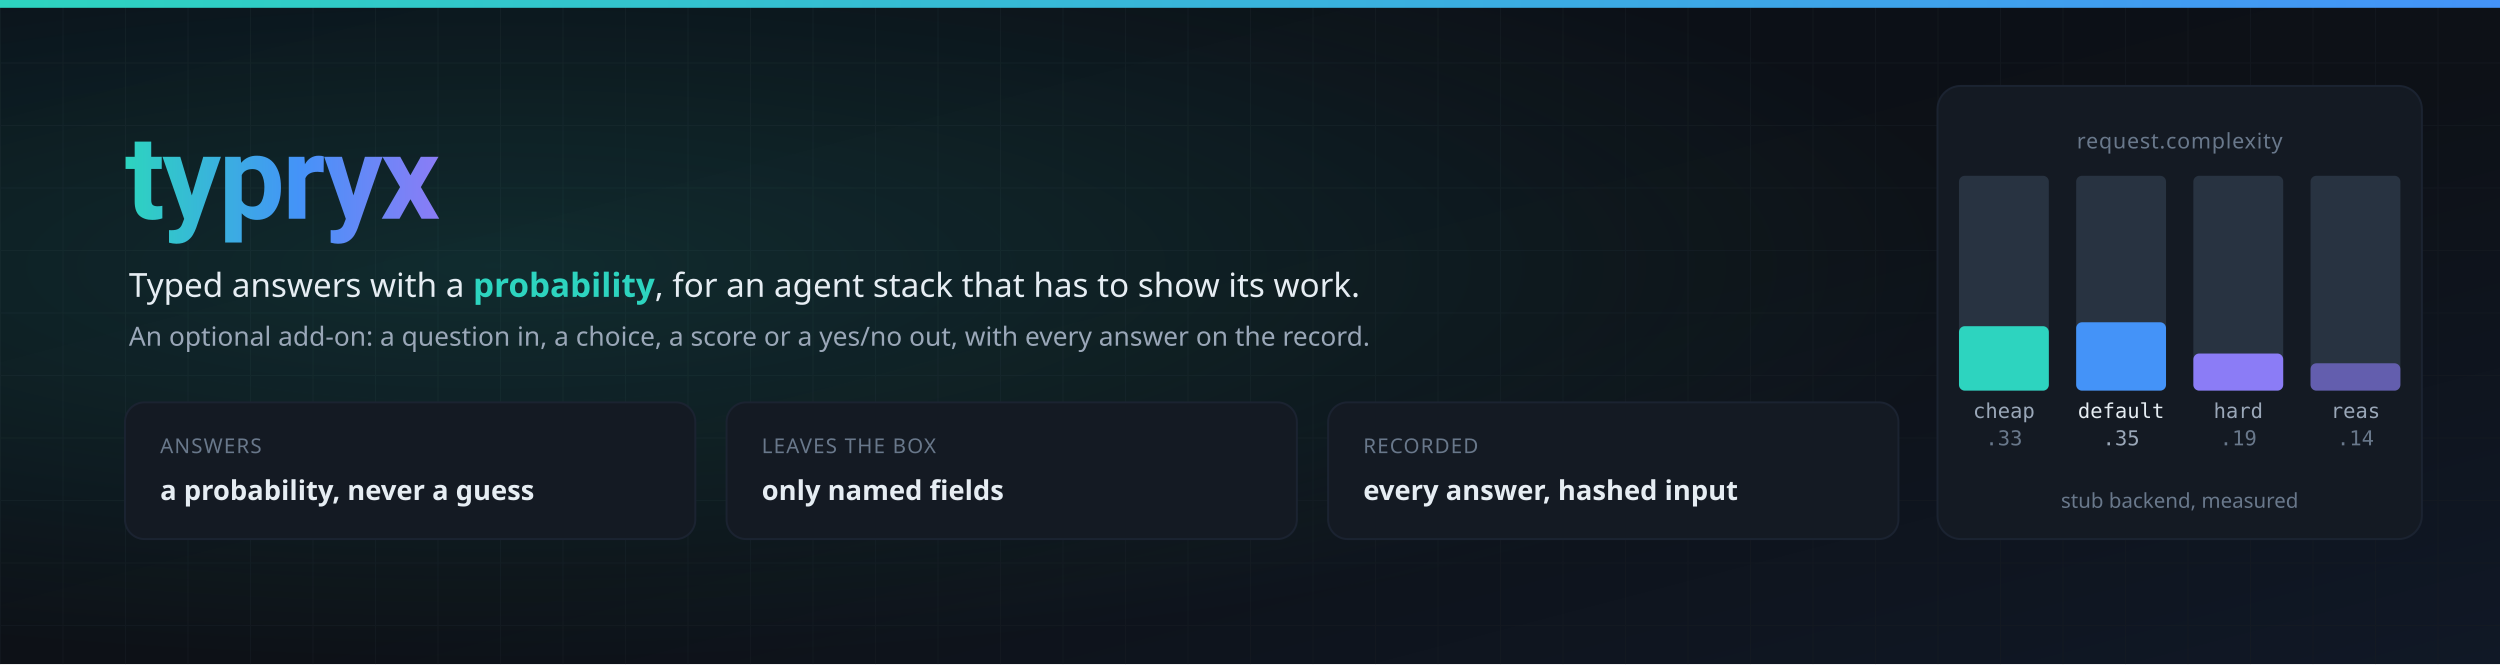
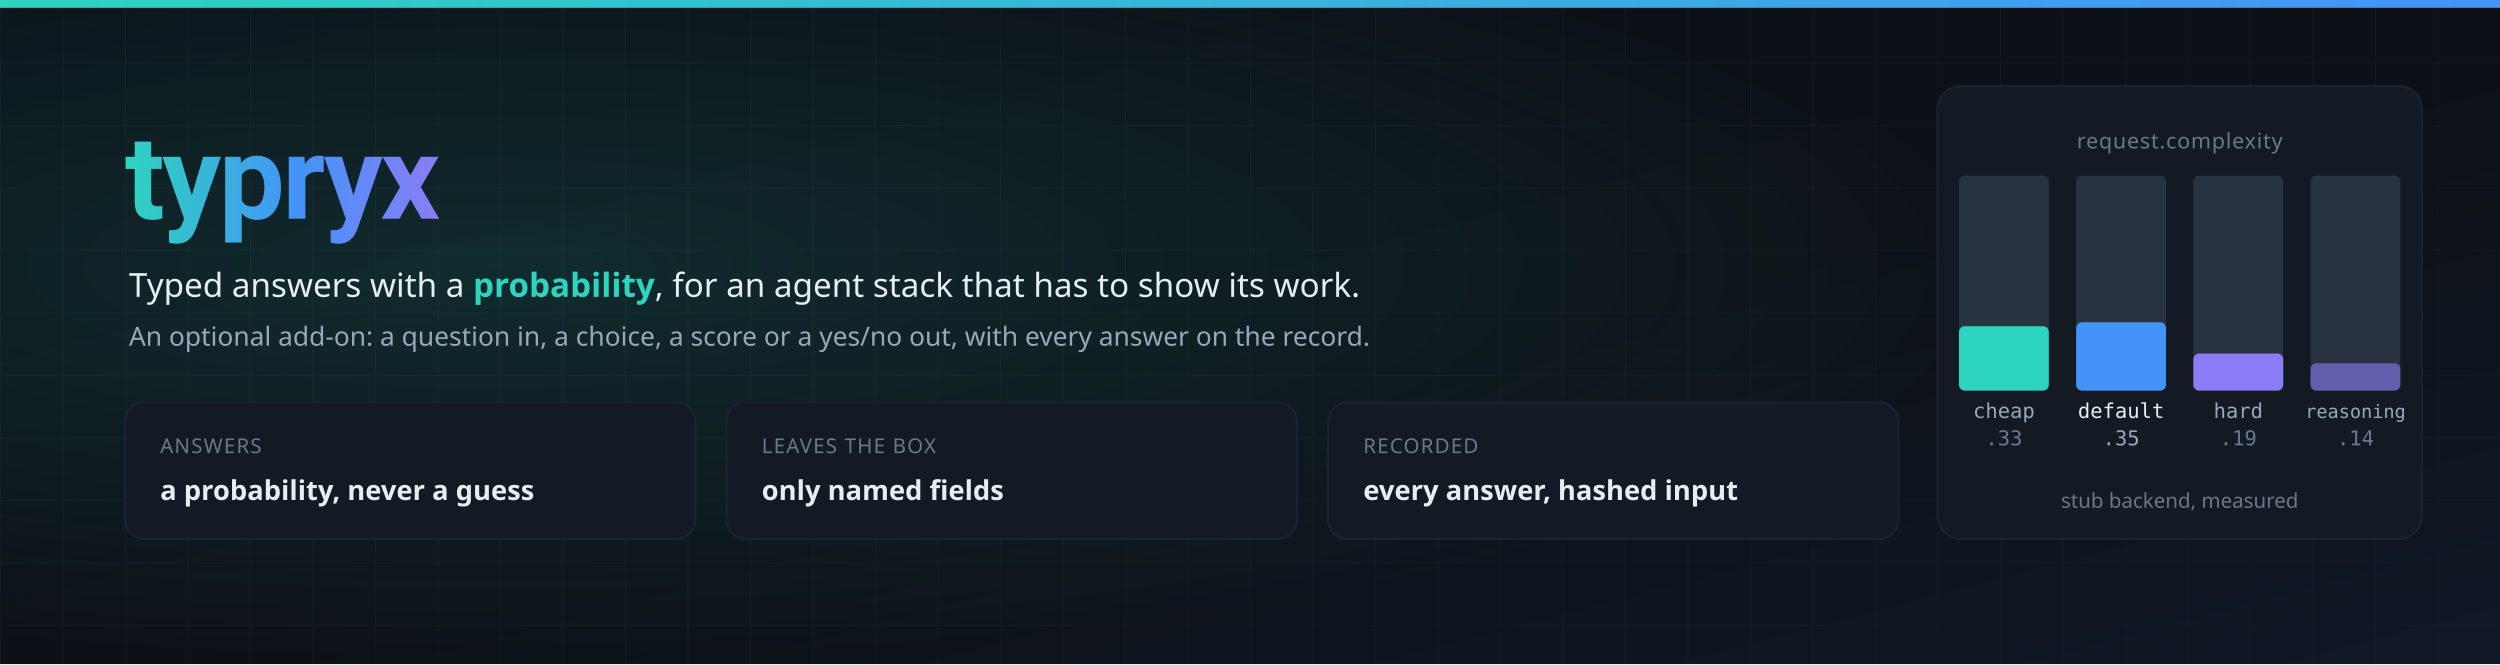
<svg xmlns="http://www.w3.org/2000/svg" width="1280" height="340" viewBox="0 0 1280 340" role="img" aria-label="typryx: typed answers with a probability, for an agent stack that has to show its work">
  <defs>
    <linearGradient id="bg" x1="0" y1="0" x2="1" y2="1">
      <stop offset="0" stop-color="#0a0e16" />
      <stop offset="0.55" stop-color="#0d1117" />
      <stop offset="1" stop-color="#101826" />
    </linearGradient>
    <linearGradient id="wordmark" x1="0" y1="0" x2="1" y2="0">
      <stop offset="0" stop-color="#2dd4bf" />
      <stop offset="0.55" stop-color="#4493f8" />
      <stop offset="1" stop-color="#8b7cf6" />
    </linearGradient>
    <linearGradient id="accent" x1="0" y1="0" x2="1" y2="0">
      <stop offset="0" stop-color="#2dd4bf" />
      <stop offset="1" stop-color="#4493f8" />
    </linearGradient>
    <pattern id="grid" width="32" height="32" patternUnits="userSpaceOnUse">
      <path d="M 32 0 L 0 0 0 32" fill="none" stroke="#161b22" stroke-width="1" />
    </pattern>
    <radialGradient id="halo" cx="0.2" cy="0.4" r="0.6">
      <stop offset="0" stop-color="#2dd4bf" stop-opacity="0.14" />
      <stop offset="1" stop-color="#2dd4bf" stop-opacity="0" />
    </radialGradient>
  </defs>
  <rect width="1280" height="340" fill="url(#bg)" />
  <rect width="1280" height="340" fill="url(#grid)" opacity="0.6" />
  <rect width="1280" height="340" fill="url(#halo)" />
  <rect width="1280" height="4" fill="url(#accent)" />
  <text x="64" y="112" font-family="ui-sans-serif,system-ui,Segoe UI,Roboto,sans-serif" font-size="60" font-weight="700" letter-spacing="-1.2" fill="url(#wordmark)">typryx</text>
  <text x="66" y="152" font-family="ui-sans-serif,system-ui,sans-serif" font-size="17" fill="#e6edf3">Typed answers with a <tspan font-weight="600" fill="#2dd4bf">probability</tspan>, for an agent stack that has to show its work.</text>
  <text x="66" y="177" font-family="ui-sans-serif,system-ui,sans-serif" font-size="13.5" fill="#9aa7b8">An optional add-on: a question in, a choice, a score or a yes/no out, with every answer on the record.</text>
  <g transform="translate(64,206)" font-family="ui-sans-serif,system-ui,sans-serif">
    <rect x="0" y="0" width="292" height="70" rx="10" fill="#141a23" stroke="#1b2331" />
    <text x="18" y="26" font-size="10.5" letter-spacing="0.6" fill="#69788b">ANSWERS</text>
    <text x="18" y="50" font-size="14" font-weight="600" fill="#e6edf3">a probability, never a guess</text>
    <rect x="308" y="0" width="292" height="70" rx="10" fill="#141a23" stroke="#1b2331" />
    <text x="326" y="26" font-size="10.5" letter-spacing="0.6" fill="#69788b">LEAVES THE BOX</text>
    <text x="326" y="50" font-size="14" font-weight="600" fill="#e6edf3">only named fields</text>
    <rect x="616" y="0" width="292" height="70" rx="10" fill="#141a23" stroke="#1b2331" />
    <text x="634" y="26" font-size="10.5" letter-spacing="0.6" fill="#69788b">RECORDED</text>
    <text x="634" y="50" font-size="14" font-weight="600" fill="#e6edf3">every answer, hashed input</text>
  </g>
  <g transform="translate(992,60)">
    <rect x="0" y="-16" width="248" height="232" rx="12" fill="#141a23" stroke="#1b2331" />
    <text x="124" y="16" text-anchor="middle" font-family="ui-sans-serif,system-ui,sans-serif" font-size="11" letter-spacing="0.4" fill="#69788b">request.complexity</text>
    <g font-family="ui-monospace,SFMono-Regular,Menlo,monospace" font-size="10.5">
      <rect x="11" y="30" width="46" height="110" rx="3" fill="#283341" />
      <rect x="11" y="107" width="46" height="33" rx="3" fill="#2dd4bf">
        <animate attributeName="opacity" values="0.75;1;0.75" dur="4s" repeatCount="indefinite" />
      </rect>
      <text x="34" y="154" text-anchor="middle" fill="#9aa7b8">cheap</text>
      <text x="34" y="168" text-anchor="middle" fill="#69788b">.33</text>
      <rect x="71" y="30" width="46" height="110" rx="3" fill="#283341" />
      <rect x="71" y="105" width="46" height="35" rx="3" fill="#4493f8">
        <animate attributeName="opacity" values="1;0.7;1" dur="4s" repeatCount="indefinite" />
      </rect>
      <text x="94" y="154" text-anchor="middle" fill="#e6edf3">default</text>
      <text x="94" y="168" text-anchor="middle" fill="#9aa7b8">.35</text>
      <rect x="131" y="30" width="46" height="110" rx="3" fill="#283341" />
      <rect x="131" y="121" width="46" height="19" rx="3" fill="#8b7cf6" />
      <text x="154" y="154" text-anchor="middle" fill="#9aa7b8">hard</text>
      <text x="154" y="168" text-anchor="middle" fill="#69788b">.19</text>
      <rect x="191" y="30" width="46" height="110" rx="3" fill="#283341" />
      <rect x="191" y="126" width="46" height="14" rx="3" fill="#8b7cf6" opacity="0.6" />
-       <text x="214" y="154" text-anchor="middle" fill="#9aa7b8">reas</text>
+       <text x="214" y="154" text-anchor="middle" fill="#9aa7b8" font-size="9.5">reasoning</text>
      <text x="214" y="168" text-anchor="middle" fill="#69788b">.14</text>
    </g>
    <text x="124" y="200" text-anchor="middle" font-family="ui-sans-serif,system-ui,sans-serif" font-size="10.5" fill="#69788b">stub backend, measured</text>
  </g>
</svg>
